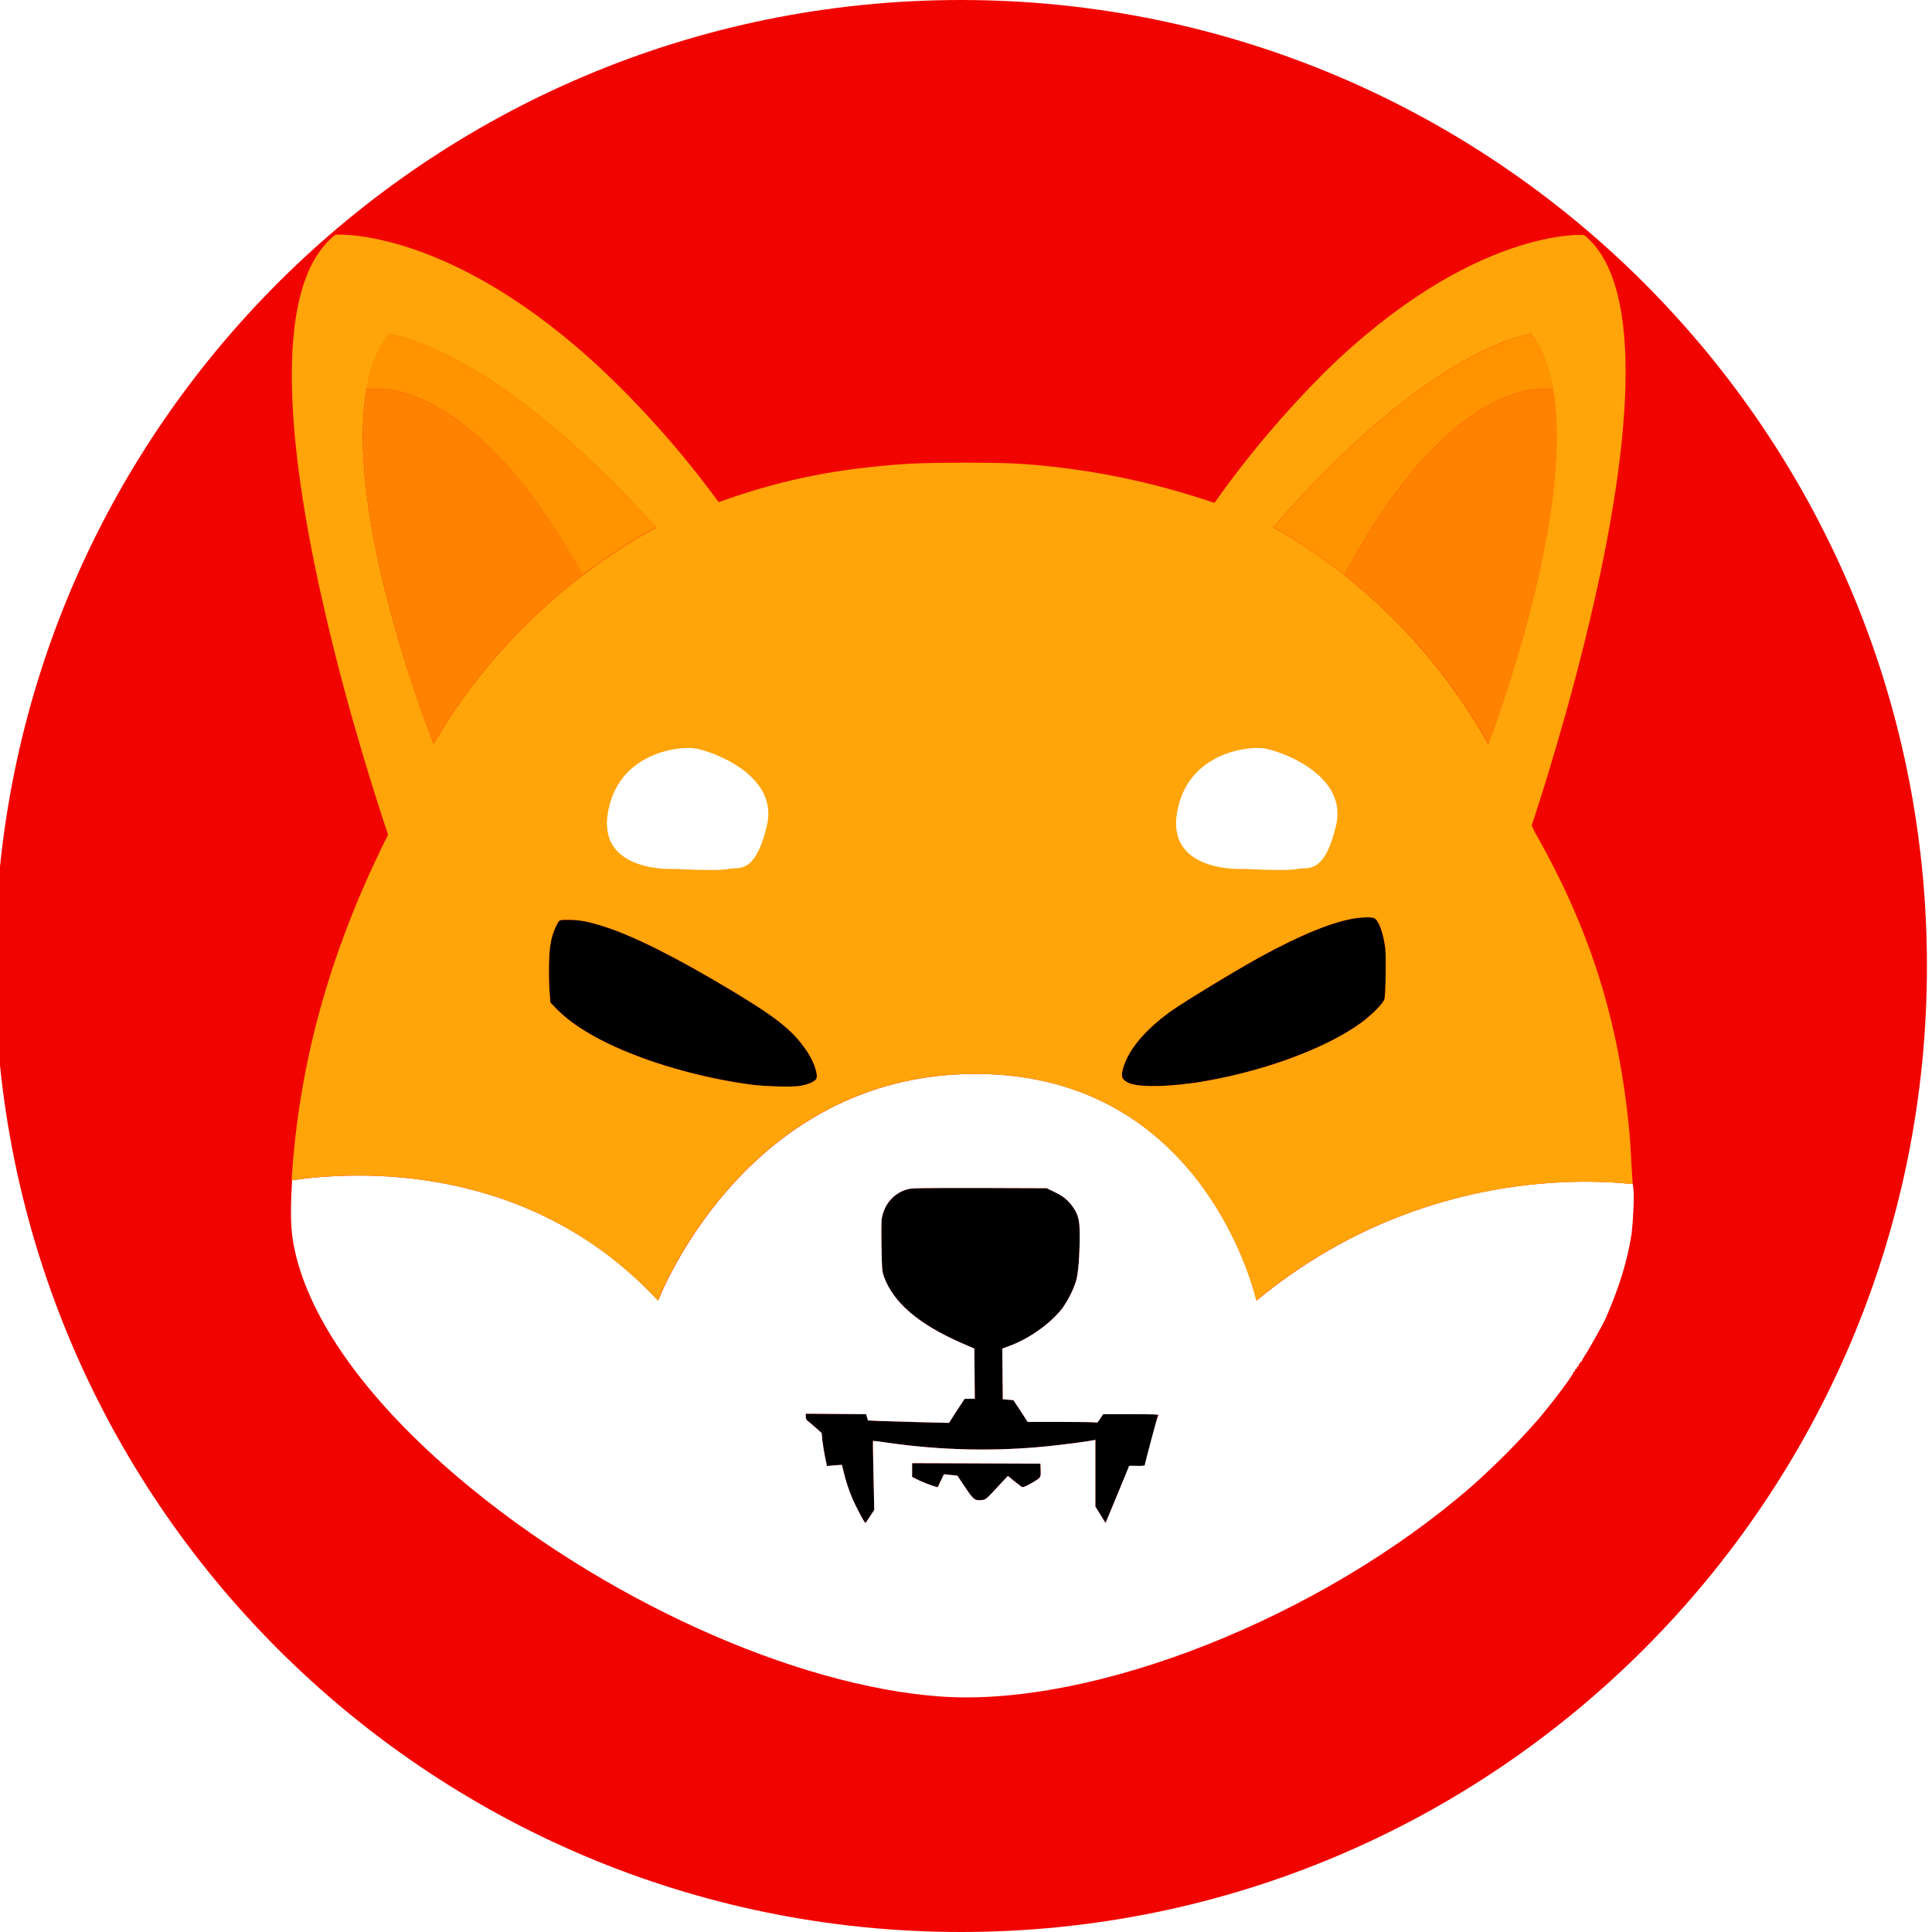
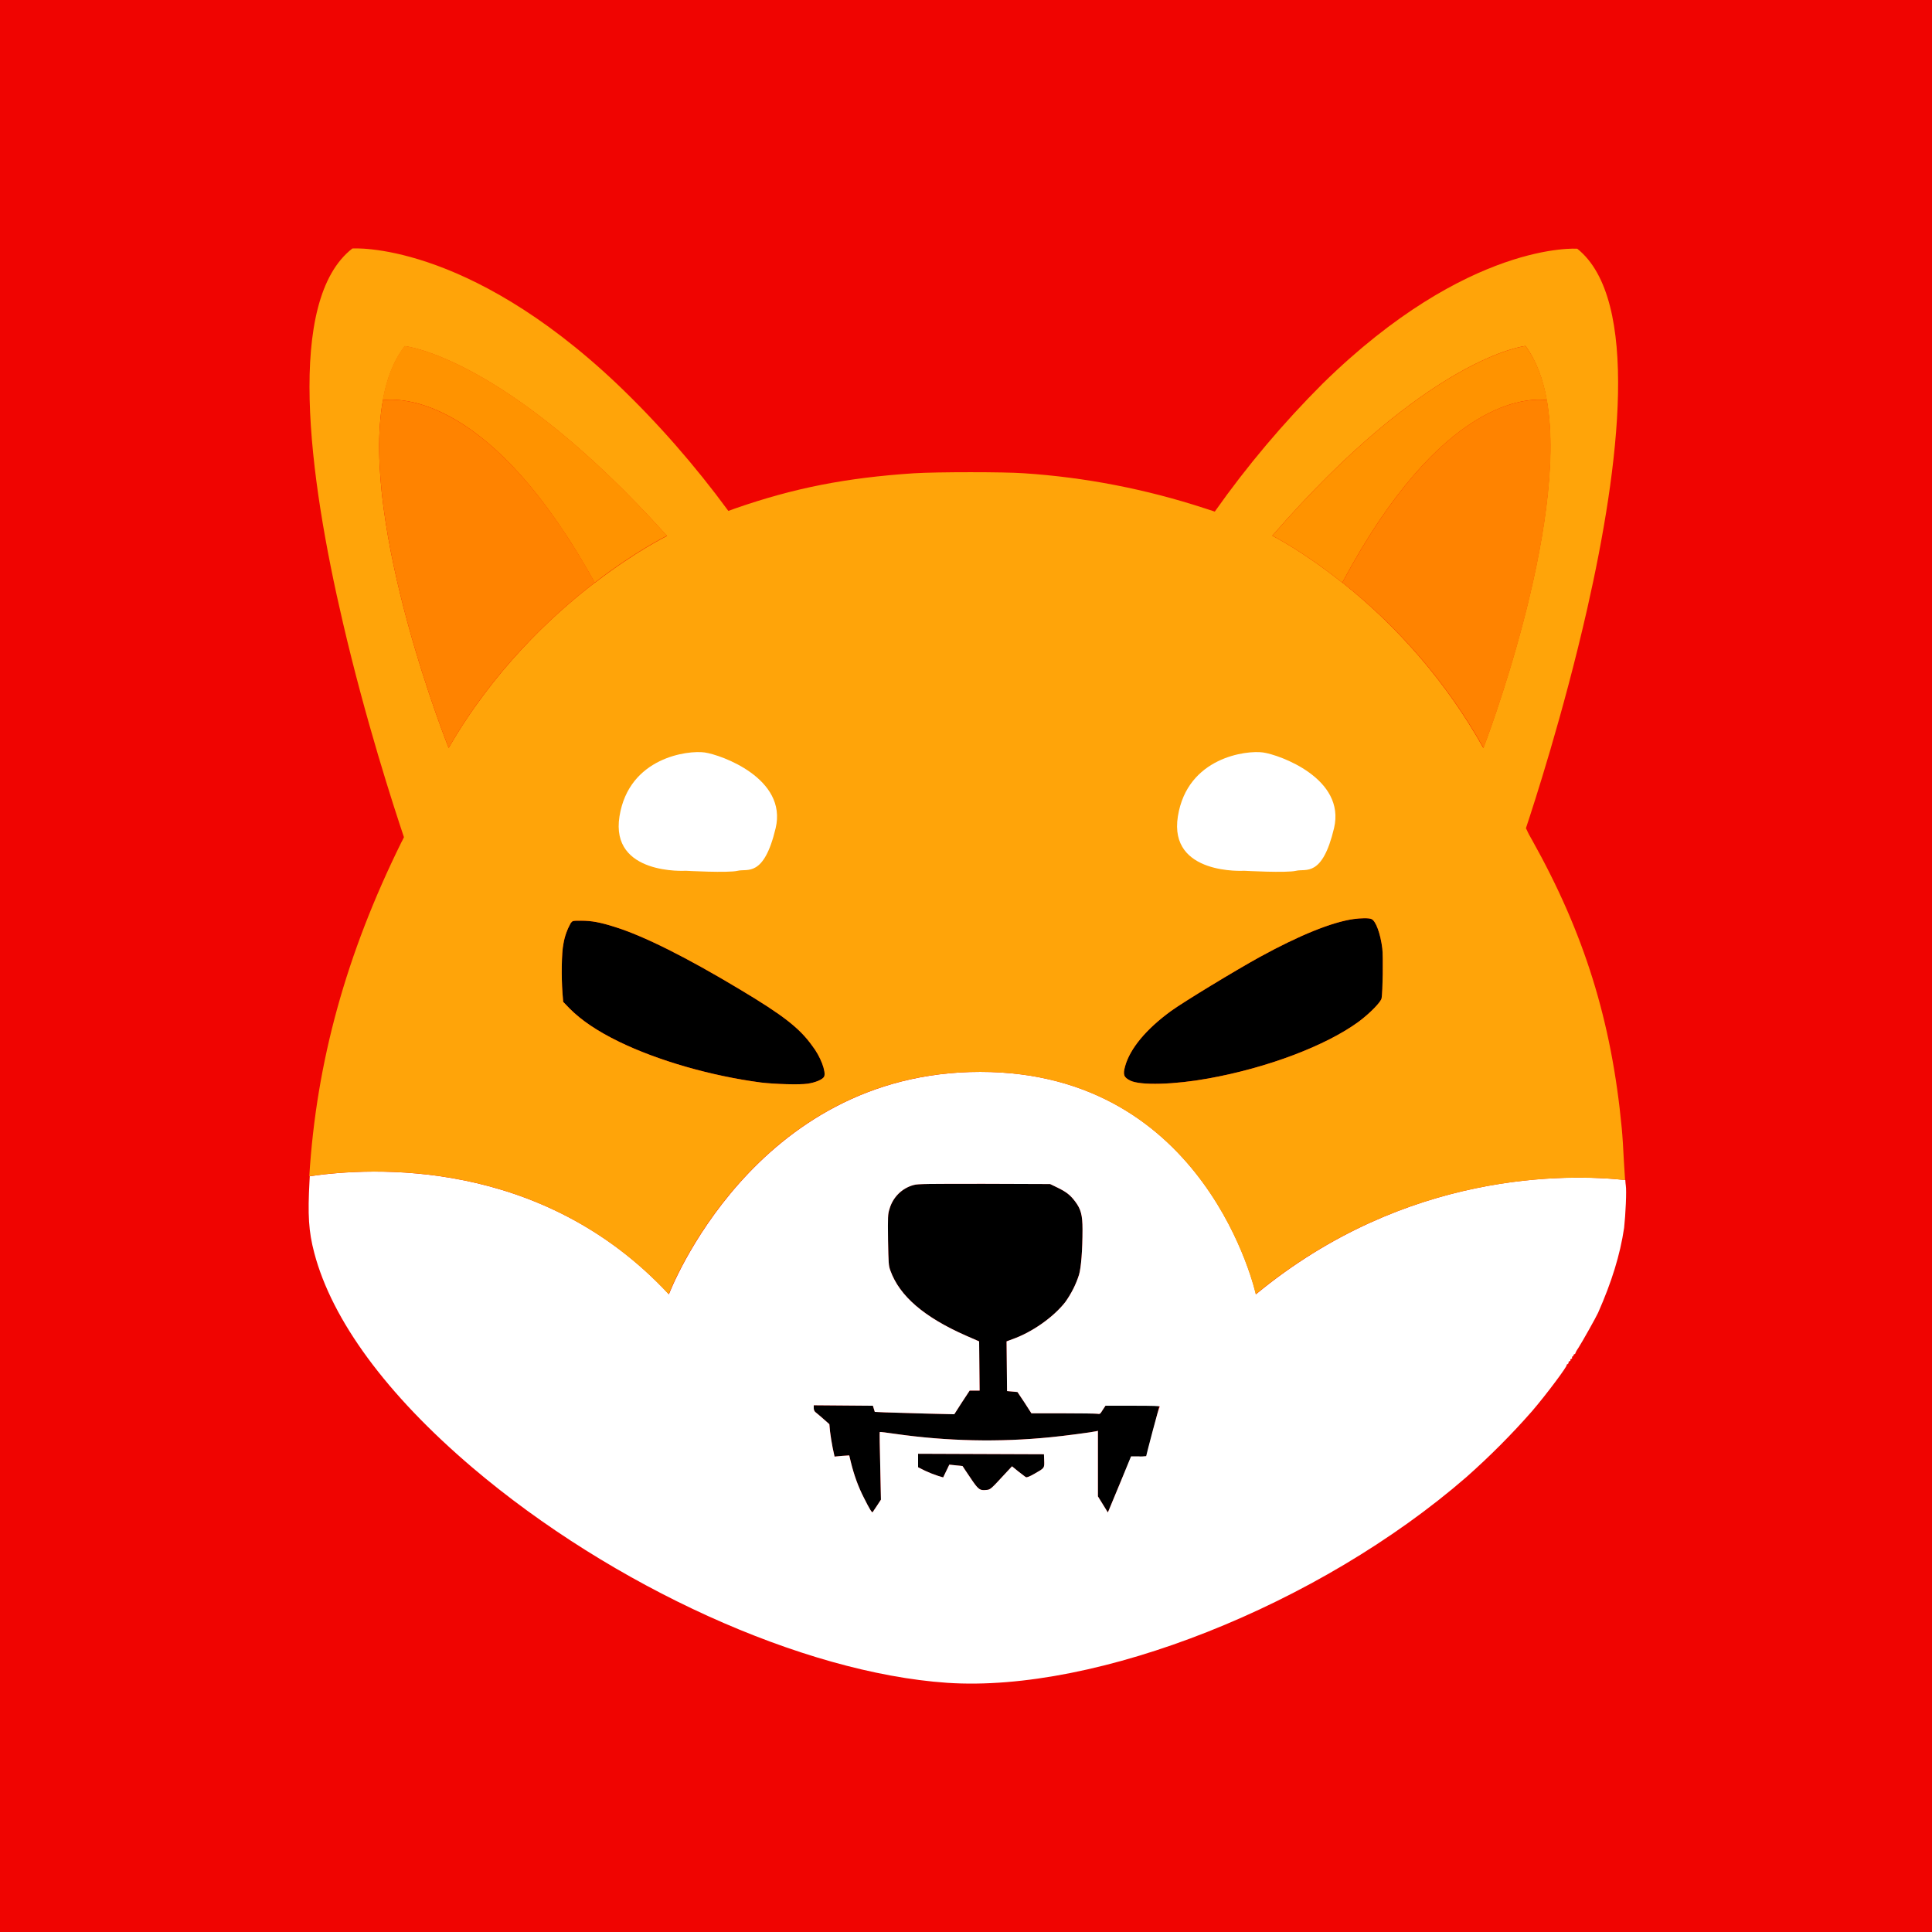
<svg xmlns="http://www.w3.org/2000/svg" style="isolation:isolate" viewBox="0 0 350 350" width="350pt" height="350pt">
  <defs>
-     <clipPath id="_clipPath_jks06ZekWhAnbyzDArJZAp6G18iwNtUj">
+     <clipPath id="_clipPath_i0UvfOoMVx4ZGyOdOkxfcnlr6bLDqccm">
      <rect width="350" height="350" />
    </clipPath>
  </defs>
-   <g clip-path="url(#_clipPath_jks06ZekWhAnbyzDArJZAp6G18iwNtUj)">
-     <circle vector-effect="non-scaling-stroke" cx="174.084" cy="175" r="175" fill="rgb(241,4,0)" />
+   <g clip-path="url(#_clipPath_i0UvfOoMVx4ZGyOdOkxfcnlr6bLDqccm)">
+     <rect width="350" height="350" style="fill:rgb(240,4,1)" />
    <g>
      <g>
-         <path d=" M 250.822 180.963 C 250.691 181.662 248.638 183.759 246.584 185.288 C 240.555 189.701 229.764 193.807 218.799 195.773 C 212.551 196.909 206.304 197.084 204.426 196.167 C 203.202 195.555 203.028 195.074 203.464 193.502 C 204.382 190.225 207.353 186.643 211.984 183.279 C 214.343 181.575 223.91 175.764 228.366 173.318 C 235.706 169.299 241.648 166.896 245.667 166.328 C 246.934 166.153 248.463 166.109 248.943 166.328 C 249.73 166.634 250.604 168.949 250.953 171.745 C 251.128 173.23 251.04 179.784 250.822 180.963 Z " fill="rgb(0,0,0)" />
-         <path d=" M 147.893 195.424 C 147.631 195.948 146.321 196.516 144.835 196.734 C 143.35 196.953 138.806 196.822 136.229 196.516 C 126.967 195.293 117.137 192.453 109.972 188.958 C 105.953 186.992 103.07 185.026 100.929 182.885 L 99.706 181.618 L 99.575 179.958 C 99.356 177.075 99.4 172.531 99.749 170.915 C 99.968 169.561 100.448 168.25 101.104 167.07 C 101.453 166.634 101.453 166.634 103.026 166.634 C 104.948 166.634 106.565 166.939 109.186 167.769 C 114.56 169.43 122.554 173.449 132.297 179.303 C 140.335 184.109 143.35 186.468 145.665 189.701 C 147.238 191.71 148.287 194.55 147.893 195.424 Z " fill="rgb(0,0,0)" />
-         <path d=" M 209.755 256.237 C 209.755 256.368 209.231 258.465 208.576 260.956 C 207.921 263.446 207.396 265.455 207.396 265.543 C 206.916 265.587 206.479 265.63 205.998 265.587 L 204.6 265.587 L 202.678 270.13 C 201.63 272.62 200.668 274.936 200.537 275.285 L 200.275 275.897 L 199.358 274.411 L 198.44 272.926 L 198.44 260.825 L 198.091 260.912 C 197.348 261.087 192.062 261.786 189.746 262.004 C 180.179 262.965 170.567 262.747 161.043 261.393 C 159.514 261.174 158.204 260.999 158.16 261.043 C 158.116 261.087 158.16 263.883 158.247 267.334 L 158.379 273.538 L 157.636 274.674 C 157.243 275.285 156.849 275.81 156.849 275.853 C 156.718 275.984 156.282 275.285 155.277 273.276 C 154.185 271.179 153.398 268.951 152.83 266.635 L 152.524 265.368 L 151.17 265.455 L 149.816 265.587 L 149.466 263.97 C 149.291 263.096 149.073 261.742 148.986 260.999 L 148.855 259.601 L 147.719 258.596 C 147.063 258.029 146.408 257.461 146.277 257.373 C 146.059 257.198 145.971 256.893 145.971 256.631 L 145.971 256.106 L 151.432 256.15 L 156.893 256.194 L 157.068 256.762 L 157.243 257.33 L 159.121 257.417 C 160.17 257.461 163.49 257.548 166.461 257.635 L 171.922 257.766 L 173.32 255.582 L 174.761 253.398 L 176.596 253.398 L 176.553 248.854 L 176.509 244.311 L 174.106 243.262 C 166.373 239.854 161.83 235.966 160.126 231.248 C 159.777 230.287 159.777 229.937 159.689 225.568 C 159.645 221.243 159.645 220.85 159.951 219.889 C 160.563 217.705 162.267 216.001 164.451 215.433 C 165.194 215.214 167.16 215.214 177.47 215.214 L 189.615 215.258 L 190.97 215.913 C 192.586 216.7 193.329 217.268 194.246 218.491 C 195.295 219.889 195.601 220.981 195.601 223.646 C 195.601 227.447 195.338 230.724 194.945 232.034 C 194.377 233.825 193.504 235.529 192.411 237.058 C 190.227 239.854 186.251 242.65 182.625 243.917 L 181.577 244.311 L 181.62 248.898 L 181.664 253.485 L 182.625 253.572 L 183.586 253.66 L 184.897 255.626 L 186.164 257.592 L 192.018 257.592 C 195.251 257.592 198.091 257.635 198.353 257.679 C 198.79 257.766 198.877 257.723 199.314 256.98 L 199.838 256.194 L 204.862 256.194 C 208.62 256.019 209.755 256.106 209.755 256.237 Z " fill="rgb(0,0,0)" />
-         <path d=" M 186.688 268.776 C 185.858 269.256 185.29 269.475 185.159 269.387 C 185.028 269.344 184.417 268.819 183.761 268.339 L 182.582 267.378 L 181.358 268.688 C 178.693 271.572 178.606 271.703 177.82 271.747 C 176.596 271.878 176.334 271.659 174.849 269.431 C 174.062 268.295 173.451 267.334 173.451 267.334 C 173.451 267.334 172.883 267.247 172.228 267.203 L 171.004 267.072 L 170.436 268.252 L 169.868 269.431 L 168.864 269.125 C 168.077 268.863 167.291 268.557 166.548 268.208 L 165.238 267.553 L 165.238 265.062 L 176.859 265.106 L 188.479 265.15 L 188.523 266.329 C 188.567 267.727 188.611 267.684 186.688 268.776 Z " fill="rgb(0,0,0)" />
+         <path d=" M 250.29 180.851 C 250.161 181.536 248.147 183.594 246.132 185.094 C 240.217 189.423 229.63 193.453 218.871 195.381 C 212.741 196.496 206.612 196.667 204.769 195.767 C 203.569 195.167 203.397 194.696 203.826 193.152 C 204.726 189.938 207.641 186.423 212.184 183.122 C 214.499 181.451 223.886 175.75 228.258 173.35 C 235.459 169.406 241.288 167.049 245.232 166.491 C 246.475 166.32 247.975 166.277 248.447 166.491 C 249.218 166.791 250.076 169.063 250.418 171.806 C 250.59 173.264 250.504 179.693 250.29 180.851 Z " fill="rgb(0,0,0)" />
+         <path d=" M 149.303 195.038 C 149.046 195.553 147.76 196.11 146.303 196.324 C 144.845 196.539 140.388 196.41 137.859 196.11 C 128.772 194.91 119.127 192.124 112.098 188.695 C 108.154 186.766 105.325 184.837 103.225 182.737 L 102.025 181.494 L 101.896 179.865 C 101.682 177.036 101.725 172.578 102.068 170.992 C 102.282 169.663 102.753 168.377 103.396 167.22 C 103.739 166.791 103.739 166.791 105.282 166.791 C 107.168 166.791 108.754 167.091 111.326 167.906 C 116.598 169.535 124.442 173.478 134.001 179.222 C 141.888 183.937 144.845 186.251 147.117 189.423 C 148.66 191.395 149.689 194.181 149.303 195.038 Z " fill="rgb(0,0,0)" />
+         <path d=" M 209.998 254.705 C 209.998 254.833 209.484 256.891 208.841 259.334 C 208.198 261.777 207.683 263.749 207.683 263.835 C 207.212 263.877 206.783 263.92 206.312 263.877 L 204.94 263.877 L 203.054 268.335 C 202.025 270.778 201.082 273.05 200.954 273.393 L 200.697 273.993 L 199.797 272.536 L 198.896 271.078 L 198.896 259.205 L 198.554 259.291 C 197.825 259.462 192.638 260.148 190.367 260.363 C 180.979 261.306 171.549 261.091 162.205 259.762 C 160.705 259.548 159.419 259.377 159.376 259.42 C 159.333 259.462 159.376 262.206 159.462 265.592 L 159.591 271.679 L 158.862 272.793 C 158.476 273.393 158.09 273.907 158.09 273.95 C 157.962 274.079 157.533 273.393 156.547 271.421 C 155.476 269.364 154.704 267.178 154.147 264.906 L 153.847 263.663 L 152.518 263.749 L 151.189 263.877 L 150.846 262.291 C 150.675 261.434 150.461 260.105 150.375 259.377 L 150.246 258.005 L 149.132 257.019 C 148.489 256.462 147.846 255.905 147.717 255.819 C 147.503 255.648 147.417 255.348 147.417 255.09 L 147.417 254.576 L 152.775 254.619 L 158.133 254.662 L 158.305 255.219 L 158.476 255.776 L 160.319 255.862 C 161.348 255.905 164.606 255.99 167.52 256.076 L 172.878 256.205 L 174.25 254.062 L 175.664 251.918 L 177.465 251.918 L 177.422 247.461 L 177.379 243.003 L 175.021 241.974 C 167.435 238.631 162.977 234.816 161.305 230.187 C 160.962 229.244 160.962 228.901 160.876 224.614 C 160.834 220.371 160.834 219.985 161.134 219.042 C 161.734 216.899 163.405 215.227 165.549 214.67 C 166.277 214.456 168.206 214.456 178.322 214.456 L 190.238 214.499 L 191.567 215.142 C 193.153 215.913 193.881 216.47 194.782 217.67 C 195.81 219.042 196.11 220.114 196.11 222.728 C 196.11 226.457 195.853 229.672 195.467 230.958 C 194.91 232.716 194.053 234.387 192.981 235.887 C 190.838 238.631 186.938 241.374 183.38 242.617 L 182.351 243.003 L 182.394 247.503 L 182.437 252.004 L 183.38 252.09 L 184.323 252.176 L 185.609 254.104 L 186.852 256.033 L 192.595 256.033 C 195.767 256.033 198.554 256.076 198.811 256.119 C 199.239 256.205 199.325 256.162 199.754 255.433 L 200.268 254.662 L 205.197 254.662 C 208.884 254.49 209.998 254.576 209.998 254.705 Z " fill="rgb(0,0,0)" />
+         <path d=" M 187.366 267.006 C 186.552 267.478 185.994 267.692 185.866 267.606 C 185.737 267.564 185.137 267.049 184.494 266.578 L 183.337 265.635 L 182.137 266.921 C 179.522 269.75 179.436 269.878 178.665 269.921 C 177.465 270.05 177.207 269.835 175.75 267.649 C 174.979 266.535 174.378 265.592 174.378 265.592 C 174.378 265.592 173.821 265.506 173.178 265.463 L 171.978 265.335 L 171.421 266.492 L 170.864 267.649 L 169.878 267.349 C 169.106 267.092 168.335 266.792 167.606 266.449 L 166.32 265.806 L 166.32 263.363 L 177.722 263.406 L 189.124 263.449 L 189.166 264.606 C 189.209 265.978 189.252 265.935 187.366 267.006 Z " fill="rgb(0,0,0)" />
      </g>
-       <path d=" M 295.908 215.477 C 295.864 215.302 295.864 214.996 295.821 214.515 C 285.335 213.38 255.409 212.681 227.624 235.617 C 227.624 235.617 218.668 194.55 176.727 194.55 C 134.787 194.55 119.234 235.617 119.234 235.617 C 95.73 210.321 64.275 212.156 52.916 213.816 C 52.916 214.079 52.872 214.384 52.872 214.647 C 52.523 220.981 52.698 223.996 53.746 227.971 C 57.023 240.422 67.115 254.14 82.93 267.596 C 108.837 289.615 143.962 305.517 170.567 307.352 C 198.309 309.231 239.245 293.023 266.506 269.344 C 270.787 265.543 274.807 261.524 278.564 257.242 C 281.272 254.097 285.292 248.679 284.986 248.679 C 284.899 248.679 284.986 248.592 285.161 248.505 C 285.292 248.417 285.423 248.286 285.335 248.199 C 285.292 248.155 285.379 248.024 285.51 247.98 C 285.641 247.937 285.729 247.849 285.685 247.762 C 285.641 247.675 285.685 247.587 285.86 247.543 C 285.991 247.5 286.034 247.369 285.991 247.281 C 285.947 247.194 285.991 247.107 286.078 247.107 C 286.166 247.107 286.253 246.976 286.253 246.888 C 286.253 246.801 286.34 246.67 286.428 246.67 C 286.515 246.67 286.602 246.582 286.602 246.495 C 286.733 246.145 286.952 245.796 287.17 245.49 C 287.826 244.485 290.447 239.811 290.796 239.024 C 293.287 233.389 294.859 228.364 295.602 223.34 C 295.864 220.938 296.083 216.525 295.908 215.477 Z  M 186.688 268.776 C 185.858 269.256 185.29 269.475 185.159 269.387 C 185.028 269.344 184.417 268.819 183.761 268.339 L 182.582 267.378 L 181.358 268.688 C 178.693 271.572 178.606 271.703 177.82 271.747 C 176.596 271.878 176.334 271.659 174.849 269.431 C 174.062 268.295 173.451 267.334 173.451 267.334 C 173.451 267.334 172.883 267.247 172.228 267.203 L 171.004 267.072 L 170.436 268.252 L 169.868 269.431 L 168.864 269.125 C 168.077 268.863 167.291 268.557 166.548 268.208 L 165.238 267.553 L 165.238 265.062 L 176.859 265.106 L 188.479 265.15 L 188.523 266.329 C 188.567 267.727 188.611 267.684 186.688 268.776 Z  M 208.532 260.912 C 207.877 263.402 207.353 265.412 207.353 265.499 C 206.872 265.543 206.435 265.587 205.955 265.543 L 204.557 265.543 L 202.678 270.13 C 201.63 272.62 200.668 274.936 200.537 275.285 L 200.275 275.897 L 199.358 274.411 L 198.44 272.926 L 198.44 260.825 L 198.091 260.912 C 197.348 261.087 192.062 261.786 189.746 262.004 C 180.179 262.965 170.567 262.747 161.043 261.393 C 159.514 261.174 158.204 260.999 158.16 261.043 C 158.116 261.087 158.16 263.883 158.247 267.334 L 158.379 273.538 L 157.636 274.674 C 157.243 275.285 156.849 275.81 156.849 275.853 C 156.718 275.984 156.282 275.285 155.277 273.276 C 154.185 271.179 153.398 268.951 152.83 266.635 L 152.524 265.368 L 151.17 265.455 L 149.816 265.587 L 149.466 263.97 C 149.291 263.096 149.073 261.742 148.986 260.999 L 148.855 259.601 L 147.719 258.596 C 147.063 258.029 146.408 257.461 146.277 257.373 C 146.059 257.198 145.971 256.893 145.971 256.631 L 145.971 256.106 L 151.432 256.15 L 156.893 256.194 L 157.068 256.762 L 157.243 257.33 L 159.121 257.417 C 160.17 257.461 163.49 257.548 166.461 257.635 L 171.922 257.766 L 173.32 255.582 L 174.761 253.398 L 176.596 253.398 L 176.553 248.854 L 176.509 244.311 L 174.106 243.262 C 166.373 239.854 161.83 235.966 160.126 231.248 C 159.777 230.287 159.777 229.937 159.689 225.568 C 159.645 221.243 159.645 220.85 159.951 219.889 C 160.563 217.705 162.267 216.001 164.451 215.433 C 165.194 215.214 167.16 215.214 177.47 215.214 L 189.615 215.258 L 190.97 215.913 C 192.586 216.7 193.329 217.268 194.246 218.491 C 195.295 219.889 195.601 220.981 195.601 223.646 C 195.601 227.447 195.338 230.724 194.945 232.034 C 194.377 233.825 193.504 235.529 192.411 237.058 C 190.227 239.854 186.251 242.65 182.625 243.917 L 181.577 244.311 L 181.62 248.898 L 181.664 253.485 L 182.625 253.572 L 183.586 253.66 L 184.897 255.626 L 186.164 257.592 L 192.018 257.592 C 195.251 257.592 198.091 257.635 198.353 257.679 C 198.79 257.766 198.877 257.723 199.314 256.98 L 199.838 256.194 L 204.862 256.194 C 208.751 256.194 209.887 256.237 209.887 256.368 C 209.755 256.325 209.188 258.465 208.532 260.912 Z " fill="rgb(255,255,255)" />
-       <path d=" M 52.829 213.816 C 50.076 214.21 48.46 214.647 48.46 214.647" fill="none" />
-       <path d=" M 299.709 215.083 C 299.709 215.083 298.311 214.778 295.821 214.515" fill="none" />
-       <path d=" M 295.558 211.02 C 295.471 209.054 295.296 206.302 295.165 204.948 C 293.287 185.114 288.219 168.905 278.608 151.736 C 278.214 151.081 277.865 150.425 277.646 149.901 C 277.559 149.77 277.515 149.639 277.472 149.552 L 277.472 149.552 C 278.826 145.489 284.374 128.494 288.787 109.053 C 294.772 82.665 298.573 51.822 286.952 42.56 C 286.952 42.56 266.855 41.075 239.944 67.462 C 232.648 74.758 225.964 82.665 220.022 91.097 L 218.144 90.486 C 207.309 86.947 196.081 84.763 184.766 84.02 C 181.358 83.758 168.645 83.758 164.495 84.02 C 151.956 84.85 142.345 86.728 131.423 90.529 C 130.986 90.704 130.593 90.835 130.2 90.966 C 124.04 82.578 117.181 74.714 109.623 67.506 C 81.619 40.987 60.78 42.516 60.78 42.516 C 48.46 52.084 52.654 84.326 59.032 111.587 C 63.226 129.63 68.382 145.489 70.304 151.212 C 70.173 151.518 69.998 151.867 69.823 152.173 C 59.644 172.794 54.139 192.672 52.829 213.816 C 64.231 212.156 95.643 210.278 119.191 235.617 C 119.191 235.617 134.743 194.55 176.684 194.55 C 218.624 194.55 227.58 235.617 227.58 235.617 C 255.366 212.681 285.292 213.423 295.777 214.515 C 295.733 213.642 295.646 212.331 295.558 211.02 Z  M 78.561 134.741 C 78.561 134.741 62.222 93.893 66.416 70.564 C 66.416 70.564 66.416 70.564 66.416 70.564 C 67.115 66.632 68.425 63.181 70.479 60.559 C 70.479 60.559 89.002 62.394 118.885 95.597 C 118.885 95.597 113.205 98.349 105.604 104.204 C 105.604 104.204 105.56 104.247 105.516 104.247 C 97.259 110.582 86.687 120.63 78.561 134.741 L 78.561 134.741 Z  M 147.893 195.424 C 147.631 195.948 146.321 196.516 144.835 196.734 C 143.35 196.953 138.806 196.822 136.229 196.516 C 126.967 195.293 117.137 192.453 109.972 188.958 C 105.953 186.992 103.07 185.026 100.929 182.885 L 99.706 181.618 L 99.575 179.958 C 99.356 177.075 99.4 172.531 99.749 170.915 C 99.968 169.561 100.448 168.25 101.104 167.07 C 101.453 166.634 101.453 166.634 103.026 166.634 C 104.948 166.634 106.565 166.939 109.186 167.769 C 114.56 169.43 122.554 173.449 132.297 179.303 C 140.335 184.109 143.35 186.468 145.665 189.701 C 147.238 191.71 148.287 194.55 147.893 195.424 Z  M 250.822 180.963 C 250.691 181.662 248.638 183.759 246.584 185.288 C 240.555 189.701 229.764 193.807 218.799 195.773 C 212.551 196.909 206.304 197.084 204.426 196.167 C 203.202 195.555 203.028 195.074 203.464 193.502 C 204.382 190.225 207.353 186.643 211.984 183.279 C 214.343 181.575 223.91 175.764 228.366 173.318 C 235.706 169.299 241.648 166.896 245.667 166.328 C 246.934 166.153 248.463 166.109 248.943 166.328 C 249.73 166.634 250.604 168.949 250.953 171.745 C 251.128 173.23 251.04 179.784 250.822 180.963 Z  M 243.57 104.204 L 243.482 104.16 C 236.143 98.306 230.638 95.553 230.638 95.553 C 259.516 62.351 277.384 60.516 277.384 60.516 C 279.35 63.181 280.617 66.588 281.316 70.52 C 281.316 70.52 281.316 70.52 281.316 70.52 C 285.379 93.85 269.608 134.741 269.608 134.741 C 263.011 122.989 254.142 112.592 243.57 104.204 L 243.57 104.204 Z " fill="rgb(255,164,9)" />
-       <path d=" M 219.978 91.097 C 219.891 91.185 219.847 91.316 219.76 91.403" fill="none" />
-       <path d=" M 277.428 149.508 C 277.21 150.12 277.122 150.425 277.122 150.425" fill="none" />
+       <path d=" M 294.525 214.713 C 294.482 214.541 294.482 214.241 294.439 213.77 C 284.152 212.655 254.79 211.97 227.529 234.473 C 227.529 234.473 218.742 194.181 177.593 194.181 C 136.444 194.181 121.185 234.473 121.185 234.473 C 98.124 209.655 67.262 211.455 56.118 213.084 C 56.118 213.341 56.075 213.641 56.075 213.898 C 55.732 220.114 55.904 223.071 56.932 226.972 C 60.147 239.188 70.049 252.647 85.565 265.849 C 110.983 287.452 145.446 303.055 171.549 304.855 C 198.768 306.698 238.931 290.796 265.678 267.564 C 269.879 263.835 273.822 259.891 277.508 255.69 C 280.166 252.604 284.109 247.289 283.809 247.289 C 283.723 247.289 283.809 247.203 283.981 247.118 C 284.109 247.032 284.238 246.903 284.152 246.818 C 284.109 246.775 284.195 246.646 284.323 246.603 C 284.452 246.56 284.538 246.475 284.495 246.389 C 284.452 246.303 284.495 246.218 284.666 246.175 C 284.795 246.132 284.838 246.003 284.795 245.918 C 284.752 245.832 284.795 245.746 284.881 245.746 C 284.966 245.746 285.052 245.617 285.052 245.532 C 285.052 245.446 285.138 245.317 285.224 245.317 C 285.309 245.317 285.395 245.232 285.395 245.146 C 285.524 244.803 285.738 244.46 285.952 244.16 C 286.595 243.174 289.167 238.588 289.51 237.816 C 291.953 232.287 293.496 227.358 294.225 222.428 C 294.482 220.071 294.697 215.742 294.525 214.713 Z  M 187.366 267.006 C 186.552 267.478 185.994 267.692 185.866 267.606 C 185.737 267.564 185.137 267.049 184.494 266.578 L 183.337 265.635 L 182.137 266.921 C 179.522 269.75 179.436 269.878 178.665 269.921 C 177.465 270.05 177.207 269.835 175.75 267.649 C 174.979 266.535 174.378 265.592 174.378 265.592 C 174.378 265.592 173.821 265.506 173.178 265.463 L 171.978 265.335 L 171.421 266.492 L 170.864 267.649 L 169.878 267.349 C 169.106 267.092 168.335 266.792 167.606 266.449 L 166.32 265.806 L 166.32 263.363 L 177.722 263.406 L 189.124 263.449 L 189.166 264.606 C 189.209 265.978 189.252 265.935 187.366 267.006 Z  M 208.798 259.291 C 208.155 261.734 207.641 263.706 207.641 263.792 C 207.169 263.835 206.74 263.877 206.269 263.835 L 204.897 263.835 L 203.054 268.335 C 202.025 270.778 201.082 273.05 200.954 273.393 L 200.697 273.993 L 199.797 272.536 L 198.896 271.078 L 198.896 259.205 L 198.554 259.291 C 197.825 259.462 192.638 260.148 190.367 260.363 C 180.979 261.306 171.549 261.091 162.205 259.762 C 160.705 259.548 159.419 259.377 159.376 259.42 C 159.333 259.462 159.376 262.206 159.462 265.592 L 159.591 271.679 L 158.862 272.793 C 158.476 273.393 158.09 273.907 158.09 273.95 C 157.962 274.079 157.533 273.393 156.547 271.421 C 155.476 269.364 154.704 267.178 154.147 264.906 L 153.847 263.663 L 152.518 263.749 L 151.189 263.877 L 150.846 262.291 C 150.675 261.434 150.461 260.105 150.375 259.377 L 150.246 258.005 L 149.132 257.019 C 148.489 256.462 147.846 255.905 147.717 255.819 C 147.503 255.648 147.417 255.348 147.417 255.09 L 147.417 254.576 L 152.775 254.619 L 158.133 254.662 L 158.305 255.219 L 158.476 255.776 L 160.319 255.862 C 161.348 255.905 164.606 255.99 167.52 256.076 L 172.878 256.205 L 174.25 254.062 L 175.664 251.918 L 177.465 251.918 L 177.422 247.461 L 177.379 243.003 L 175.021 241.974 C 167.435 238.631 162.977 234.816 161.305 230.187 C 160.962 229.244 160.962 228.901 160.876 224.614 C 160.834 220.371 160.834 219.985 161.134 219.042 C 161.734 216.899 163.405 215.227 165.549 214.67 C 166.277 214.456 168.206 214.456 178.322 214.456 L 190.238 214.499 L 191.567 215.142 C 193.153 215.913 193.881 216.47 194.782 217.67 C 195.81 219.042 196.11 220.114 196.11 222.728 C 196.11 226.457 195.853 229.672 195.467 230.958 C 194.91 232.716 194.053 234.387 192.981 235.887 C 190.838 238.631 186.938 241.374 183.38 242.617 L 182.351 243.003 L 182.394 247.503 L 182.437 252.004 L 183.38 252.09 L 184.323 252.176 L 185.609 254.104 L 186.852 256.033 L 192.595 256.033 C 195.767 256.033 198.554 256.076 198.811 256.119 C 199.239 256.205 199.325 256.162 199.754 255.433 L 200.268 254.662 L 205.197 254.662 C 209.012 254.662 210.127 254.705 210.127 254.833 C 209.998 254.79 209.441 256.891 208.798 259.291 Z " fill="rgb(255,255,255)" />
+       <path d=" M 56.032 213.084 C 53.332 213.47 51.746 213.898 51.746 213.898" fill="none" />
+       <path d=" M 298.254 214.327 C 298.254 214.327 296.883 214.027 294.439 213.77" fill="none" />
+       <path d=" M 294.182 210.341 C 294.096 208.412 293.925 205.712 293.796 204.383 C 291.953 184.923 286.981 169.02 277.551 152.175 C 277.165 151.532 276.822 150.889 276.608 150.375 C 276.522 150.246 276.479 150.117 276.437 150.032 L 276.437 150.032 C 277.765 146.045 283.209 129.372 287.538 110.297 C 293.411 84.408 297.14 54.146 285.738 45.059 C 285.738 45.059 266.021 43.602 239.617 69.491 C 232.459 76.649 225.901 84.408 220.071 92.68 L 218.228 92.08 C 207.598 88.608 196.582 86.465 185.48 85.736 C 182.137 85.479 169.663 85.479 165.591 85.736 C 153.29 86.551 143.86 88.394 133.144 92.123 C 132.715 92.295 132.329 92.423 131.944 92.552 C 125.9 84.322 119.17 76.606 111.755 69.534 C 84.279 43.516 63.833 45.016 63.833 45.016 C 51.746 54.403 55.861 86.036 62.119 112.783 C 66.234 130.486 71.292 146.045 73.178 151.661 C 73.049 151.961 72.878 152.304 72.706 152.604 C 62.719 172.835 57.318 192.338 56.032 213.084 C 67.22 211.455 98.038 209.612 121.142 234.473 C 121.142 234.473 136.401 194.181 177.55 194.181 C 218.699 194.181 227.486 234.473 227.486 234.473 C 254.748 211.97 284.109 212.698 294.396 213.77 C 294.354 212.913 294.268 211.627 294.182 210.341 Z  M 81.279 135.501 C 81.279 135.501 65.248 95.424 69.363 72.534 C 69.363 72.534 69.363 72.534 69.363 72.534 C 70.049 68.677 71.334 65.29 73.349 62.719 C 73.349 62.719 91.523 64.519 120.842 97.095 C 120.842 97.095 115.27 99.796 107.811 105.539 C 107.811 105.539 107.768 105.582 107.726 105.582 C 99.624 111.797 89.251 121.656 81.279 135.501 L 81.279 135.501 Z  M 149.303 195.038 C 149.046 195.553 147.76 196.11 146.303 196.324 C 144.845 196.539 140.388 196.41 137.859 196.11 C 128.772 194.91 119.127 192.124 112.098 188.695 C 108.154 186.766 105.325 184.837 103.225 182.737 L 102.025 181.494 L 101.896 179.865 C 101.682 177.036 101.725 172.578 102.068 170.992 C 102.282 169.663 102.753 168.377 103.396 167.22 C 103.739 166.791 103.739 166.791 105.282 166.791 C 107.168 166.791 108.754 167.091 111.326 167.906 C 116.598 169.535 124.442 173.478 134.001 179.222 C 141.888 183.937 144.845 186.251 147.117 189.423 C 148.66 191.395 149.689 194.181 149.303 195.038 Z  M 250.29 180.851 C 250.161 181.536 248.147 183.594 246.132 185.094 C 240.217 189.423 229.63 193.453 218.871 195.381 C 212.741 196.496 206.612 196.667 204.769 195.767 C 203.569 195.167 203.397 194.696 203.826 193.152 C 204.726 189.938 207.641 186.423 212.184 183.122 C 214.499 181.451 223.886 175.75 228.258 173.35 C 235.459 169.406 241.288 167.049 245.232 166.491 C 246.475 166.32 247.975 166.277 248.447 166.491 C 249.218 166.791 250.076 169.063 250.418 171.806 C 250.59 173.264 250.504 179.693 250.29 180.851 Z  M 243.174 105.539 L 243.089 105.497 C 235.888 99.753 230.487 97.052 230.487 97.052 C 258.82 64.476 276.351 62.676 276.351 62.676 C 278.28 65.29 279.523 68.634 280.209 72.492 C 280.209 72.492 280.209 72.492 280.209 72.492 C 284.195 95.381 268.721 135.501 268.721 135.501 C 262.249 123.971 253.547 113.769 243.174 105.539 L 243.174 105.539 Z " fill="rgb(255,164,9)" />
+       <path d=" M 220.028 92.68 C 219.942 92.766 219.9 92.895 219.814 92.98" fill="none" />
+       <path d=" M 276.394 149.989 C 276.179 150.589 276.094 150.889 276.094 150.889" fill="none" />
      <g>
        <g>
          <g>
-             <path d=" M 281.36 70.52 C 277.952 70.083 261.831 69.996 243.57 104.204 L 243.482 104.16 C 236.143 98.306 230.638 95.553 230.638 95.553 C 259.516 62.351 277.384 60.516 277.384 60.516 C 279.394 63.181 280.661 66.588 281.36 70.52 Z " fill="rgb(255,147,0)" />
+             <path d=" M 280.251 72.492 C 276.908 72.063 261.091 71.977 243.174 105.539 L 243.089 105.497 C 235.888 99.753 230.487 97.052 230.487 97.052 C 258.82 64.476 276.351 62.676 276.351 62.676 C 278.323 65.29 279.566 68.634 280.251 72.492 Z " fill="rgb(255,147,0)" />
          </g>
-           <path d=" M 269.652 134.741 C 263.011 122.946 254.186 112.592 243.57 104.204 C 261.831 69.996 277.909 70.083 281.36 70.52 C 281.36 70.52 281.36 70.52 281.36 70.52 C 285.423 93.893 269.652 134.741 269.652 134.741 Z " fill="rgb(255,131,0)" />
-           <path d=" M 282.015 70.651 C 281.797 70.608 281.578 70.564 281.36 70.52 L 282.015 70.651 Z " fill="rgb(255,131,0)" />
+           <path d=" M 268.764 135.501 C 262.249 123.928 253.59 113.769 243.174 105.539 C 261.091 71.977 276.865 72.063 280.251 72.492 C 280.251 72.492 280.251 72.492 280.251 72.492 C 284.238 95.424 268.764 135.501 268.764 135.501 Z " fill="rgb(255,131,0)" />
+           <path d=" M 280.894 72.62 C 280.68 72.577 280.466 72.534 280.251 72.492 L 280.894 72.62 Z " fill="rgb(255,131,0)" />
        </g>
      </g>
-       <path d=" M 131.511 92.801 C 131.074 92.189 130.593 91.578 130.156 90.966" fill="none" />
-       <path d=" M 70.304 151.212 C 70.784 152.697 71.09 153.484 71.09 153.484" fill="none" />
+       <path d=" M 133.229 94.352 C 132.801 93.752 132.329 93.152 131.901 92.552" fill="none" />
+       <path d=" M 73.178 151.661 C 73.649 153.118 73.949 153.889 73.949 153.889" fill="none" />
      <g>
        <g>
          <g>
-             <path d=" M 118.885 95.553 C 118.885 95.553 113.205 98.306 105.604 104.16 C 105.604 104.16 105.56 104.204 105.516 104.204 C 86.599 69.952 69.954 70.083 66.372 70.52 C 67.071 66.588 68.382 63.137 70.435 60.516 C 70.479 60.516 89.002 62.351 118.885 95.553 Z " fill="rgb(255,147,0)" />
+             <path d=" M 120.842 97.052 C 120.842 97.052 115.27 99.753 107.811 105.497 C 107.811 105.497 107.768 105.539 107.726 105.539 C 89.166 71.934 72.835 72.063 69.32 72.492 C 70.006 68.634 71.292 65.248 73.306 62.676 C 73.349 62.676 91.523 64.476 120.842 97.052 Z " fill="rgb(255,147,0)" />
          </g>
-           <path d=" M 105.56 104.204 C 97.259 110.582 86.687 120.587 78.561 134.741 C 78.561 134.741 62.222 93.893 66.416 70.52 C 66.416 70.52 66.416 70.52 66.416 70.52 C 69.954 70.083 86.643 69.996 105.56 104.204 Z " fill="rgb(255,131,0)" />
-           <path d=" M 66.416 70.52 C 66.197 70.564 65.935 70.608 65.717 70.651 L 66.416 70.52 Z " fill="rgb(255,131,0)" />
+           <path d=" M 107.768 105.539 C 99.624 111.797 89.251 121.613 81.279 135.501 C 81.279 135.501 65.248 95.424 69.363 72.492 C 69.363 72.492 69.363 72.492 69.363 72.492 C 72.835 72.063 89.209 71.977 107.768 105.539 Z " fill="rgb(255,131,0)" />
+           <path d=" M 69.363 72.492 C 69.148 72.534 68.891 72.577 68.677 72.62 L 69.363 72.492 Z " fill="rgb(255,131,0)" />
        </g>
      </g>
-       <path d=" M 225.439 157.415 C 225.439 157.415 211.459 158.289 213.207 147.367 C 214.954 136.445 225.876 135.135 228.934 135.571 C 231.993 136.008 244.225 140.377 242.041 149.552 C 239.856 158.726 236.798 156.979 235.051 157.415 C 233.303 157.852 225.439 157.415 225.439 157.415 Z " fill="rgb(255,255,255)" />
-       <path d=" M 122.336 157.415 C 122.336 157.415 108.356 158.289 110.103 147.367 C 111.851 136.445 122.773 135.135 125.831 135.571 C 128.889 136.008 141.122 140.377 138.937 149.552 C 136.753 158.726 133.695 156.979 131.947 157.415 C 130.2 157.852 122.336 157.415 122.336 157.415 Z " fill="rgb(255,255,255)" />
+       <path d=" M 225.386 157.747 C 225.386 157.747 211.67 158.604 213.384 147.889 C 215.099 137.173 225.815 135.887 228.815 136.315 C 231.816 136.744 243.817 141.03 241.674 150.032 C 239.531 159.033 236.531 157.319 234.816 157.747 C 233.102 158.176 225.386 157.747 225.386 157.747 Z " fill="rgb(255,255,255)" />
+       <path d=" M 124.228 157.747 C 124.228 157.747 110.512 158.604 112.226 147.889 C 113.941 137.173 124.657 135.887 127.657 136.315 C 130.658 136.744 142.659 141.03 140.516 150.032 C 138.373 159.033 135.373 157.319 133.658 157.747 C 131.944 158.176 124.228 157.747 124.228 157.747 Z " fill="rgb(255,255,255)" />
    </g>
  </g>
</svg>
